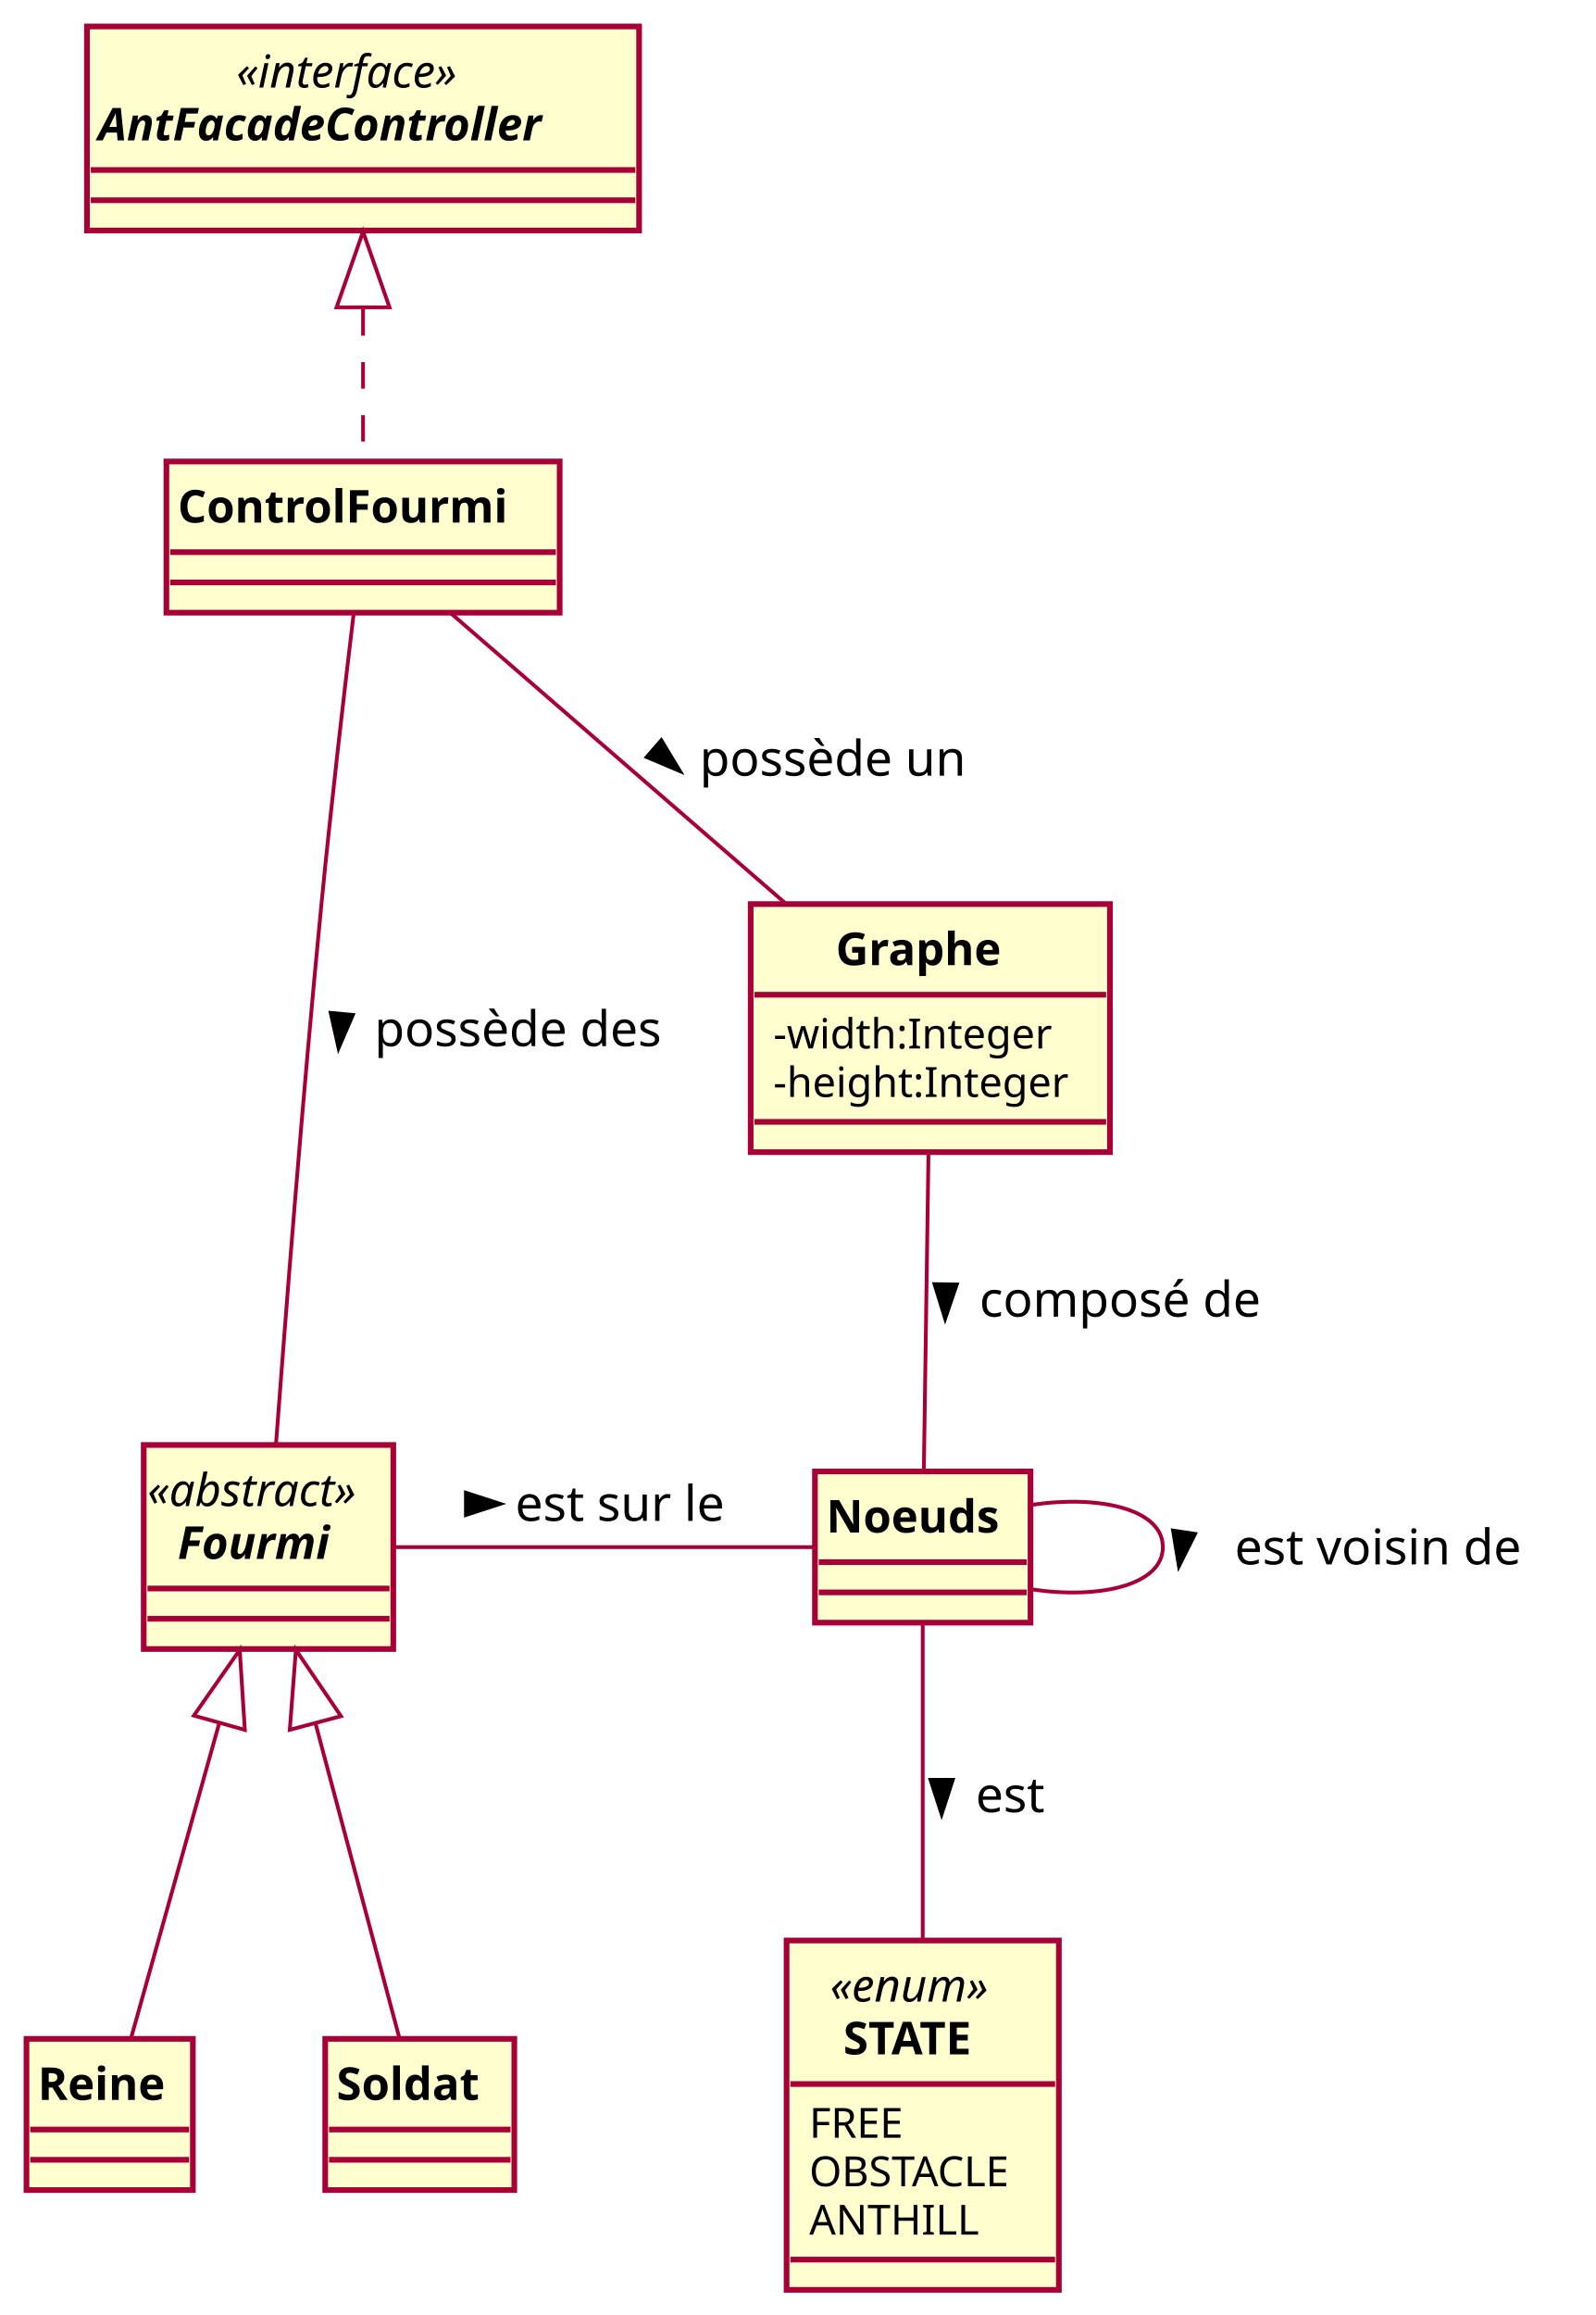
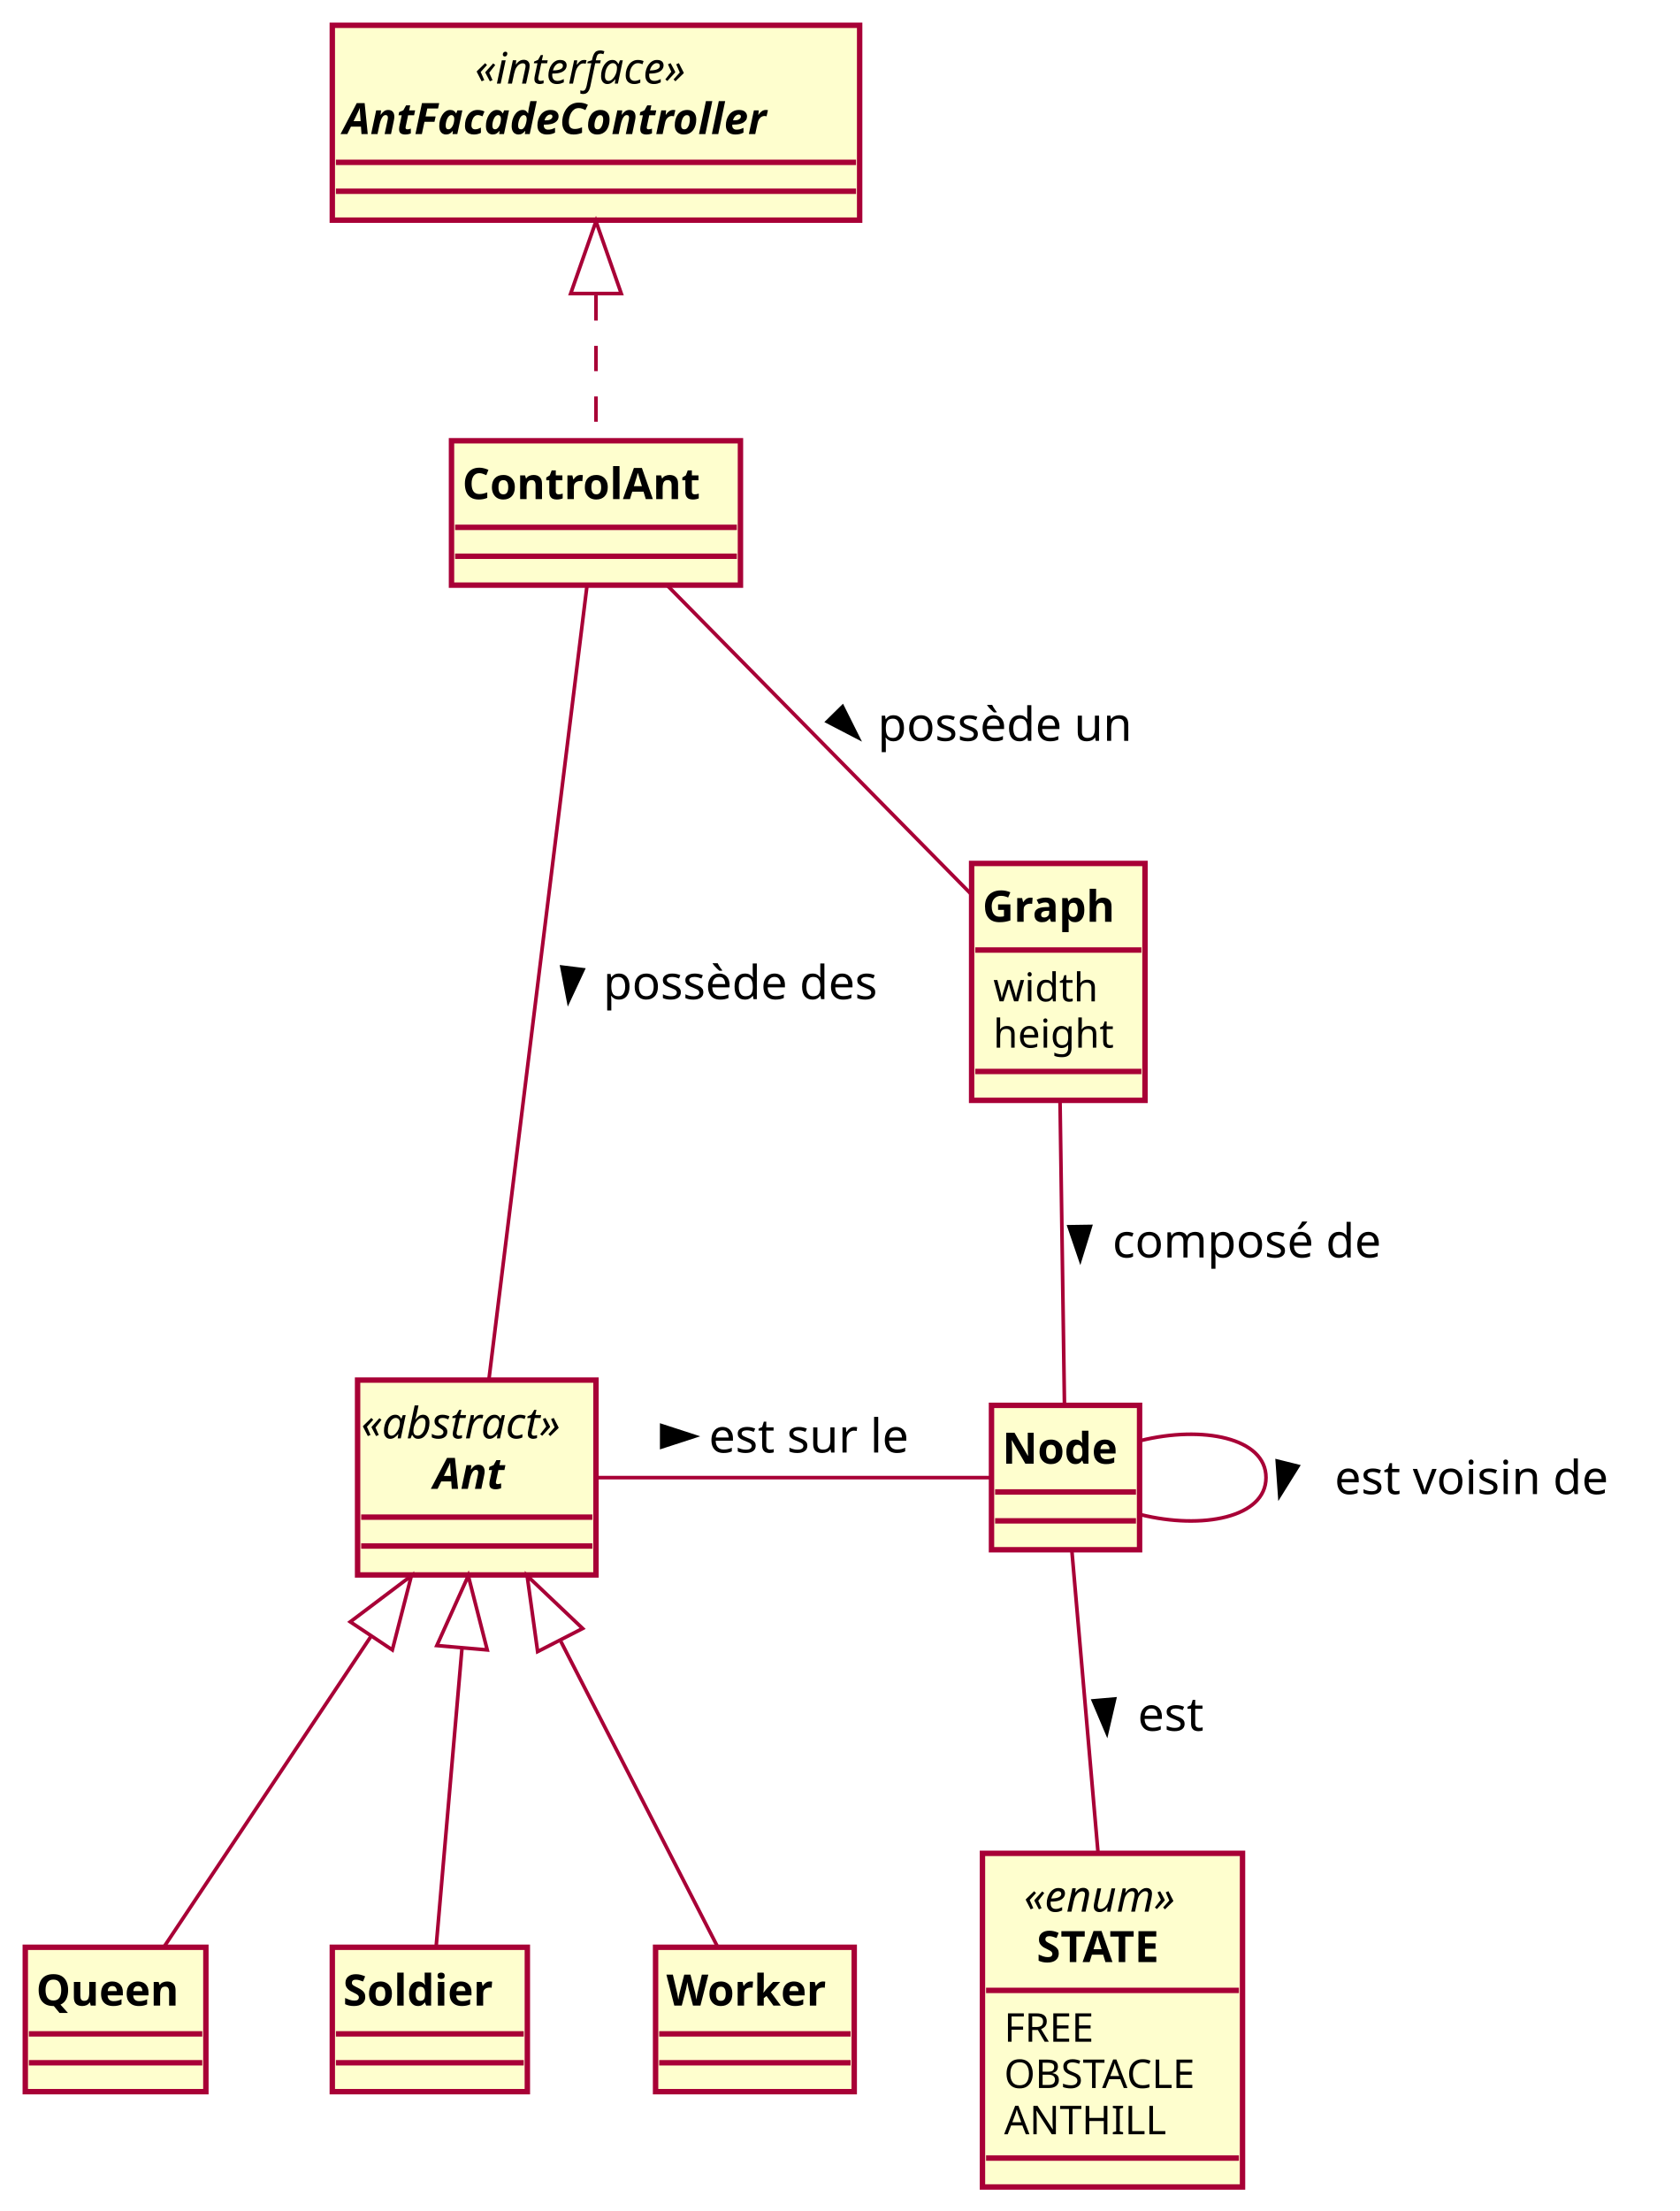
- <svg xmlns="http://www.w3.org/2000/svg" contentScriptType="application/ecmascript" contentStyleType="text/css" height="612px" preserveAspectRatio="none" style="width:422px;height:612px;" version="1.1" viewBox="0 0 422 612" width="422px" zoomAndPan="magnify">
+ <svg xmlns="http://www.w3.org/2000/svg" contentScriptType="application/ecmascript" contentStyleType="text/css" height="612px" preserveAspectRatio="none" style="width:465px;height:612px;" version="1.1" viewBox="0 0 465 612" width="465px" zoomAndPan="magnify">
  <defs />
  <g>
-     <rect codeLine="10" fill="#FEFECE" height="53.938" id="AntFacadeController" style="stroke:#A80036;stroke-width:1.5;" width="146" x="23" y="7" />
-     <text fill="#000000" font-family="sans-serif" font-size="12" font-style="italic" lengthAdjust="spacing" textLength="67" x="62.5" y="23.139">«interface»</text>
-     <text fill="#000000" font-family="sans-serif" font-size="12" font-style="italic" font-weight="bold" lengthAdjust="spacing" textLength="140" x="26" y="37.107">AntFacadeController</text>
-     <line style="stroke:#A80036;stroke-width:1.5;" x1="24" x2="168" y1="44.938" y2="44.938" />
-     <line style="stroke:#A80036;stroke-width:1.5;" x1="24" x2="168" y1="52.938" y2="52.938" />
-     <rect codeLine="14" fill="#FEFECE" height="92.352" id="STATE" style="stroke:#A80036;stroke-width:1.5;" width="72" x="208" y="513" />
-     <text fill="#000000" font-family="sans-serif" font-size="12" font-style="italic" lengthAdjust="spacing" textLength="49" x="219.5" y="529.139">«enum»</text>
-     <text fill="#000000" font-family="sans-serif" font-size="12" font-weight="bold" lengthAdjust="spacing" textLength="42" x="223" y="543.107">STATE</text>
-     <line style="stroke:#A80036;stroke-width:1.5;" x1="209" x2="279" y1="550.938" y2="550.938" />
-     <text fill="#000000" font-family="sans-serif" font-size="11" lengthAdjust="spacing" textLength="28" x="214" y="565.148">FREE</text>
-     <text fill="#000000" font-family="sans-serif" font-size="11" lengthAdjust="spacing" textLength="60" x="214" y="577.953">OBSTACLE</text>
-     <text fill="#000000" font-family="sans-serif" font-size="11" lengthAdjust="spacing" textLength="46" x="214" y="590.757">ANTHILL</text>
-     <line style="stroke:#A80036;stroke-width:1.5;" x1="209" x2="279" y1="597.352" y2="597.352" />
-     <rect codeLine="21" fill="#FEFECE" height="65.578" id="Graphe" style="stroke:#A80036;stroke-width:1.5;" width="95" x="198.5" y="239" />
-     <text fill="#000000" font-family="sans-serif" font-size="12" font-weight="bold" lengthAdjust="spacing" textLength="50" x="221" y="255.139">Graphe</text>
-     <line style="stroke:#A80036;stroke-width:1.5;" x1="199.5" x2="292.5" y1="262.969" y2="262.969" />
-     <text fill="#000000" font-family="sans-serif" font-size="11" lengthAdjust="spacing" textLength="78" x="204.5" y="277.179">-width:Integer</text>
-     <text fill="#000000" font-family="sans-serif" font-size="11" lengthAdjust="spacing" textLength="83" x="204.5" y="289.984">-height:Integer</text>
-     <line style="stroke:#A80036;stroke-width:1.5;" x1="199.5" x2="292.5" y1="296.578" y2="296.578" />
-     <rect codeLine="25" fill="#FEFECE" height="39.969" id="Noeuds" style="stroke:#A80036;stroke-width:1.5;" width="57" x="215.5" y="389" />
-     <text fill="#000000" font-family="sans-serif" font-size="12" font-weight="bold" lengthAdjust="spacing" textLength="51" x="218.5" y="405.139">Noeuds</text>
-     <line style="stroke:#A80036;stroke-width:1.5;" x1="216.5" x2="271.5" y1="412.969" y2="412.969" />
-     <line style="stroke:#A80036;stroke-width:1.5;" x1="216.5" x2="271.5" y1="420.969" y2="420.969" />
-     <rect codeLine="28" fill="#FEFECE" height="53.938" id="Fourmi" style="stroke:#A80036;stroke-width:1.5;" width="66" x="38" y="382" />
-     <text fill="#000000" font-family="sans-serif" font-size="12" font-style="italic" lengthAdjust="spacing" textLength="64" x="39" y="398.139">«abstract»</text>
-     <text fill="#000000" font-family="sans-serif" font-size="12" font-style="italic" font-weight="bold" lengthAdjust="spacing" textLength="48" x="47" y="412.107">Fourmi</text>
-     <line style="stroke:#A80036;stroke-width:1.5;" x1="39" x2="103" y1="419.938" y2="419.938" />
-     <line style="stroke:#A80036;stroke-width:1.5;" x1="39" x2="103" y1="427.938" y2="427.938" />
-     <rect codeLine="32" fill="#FEFECE" height="39.969" id="Reine" style="stroke:#A80036;stroke-width:1.5;" width="44" x="7" y="539" />
-     <text fill="#000000" font-family="sans-serif" font-size="12" font-weight="bold" lengthAdjust="spacing" textLength="38" x="10" y="555.139">Reine</text>
-     <line style="stroke:#A80036;stroke-width:1.5;" x1="8" x2="50" y1="562.969" y2="562.969" />
-     <line style="stroke:#A80036;stroke-width:1.5;" x1="8" x2="50" y1="570.969" y2="570.969" />
-     <rect codeLine="36" fill="#FEFECE" height="39.969" id="Soldat" style="stroke:#A80036;stroke-width:1.5;" width="50" x="86" y="539" />
-     <text fill="#000000" font-family="sans-serif" font-size="12" font-weight="bold" lengthAdjust="spacing" textLength="44" x="89" y="555.139">Soldat</text>
-     <line style="stroke:#A80036;stroke-width:1.5;" x1="87" x2="135" y1="562.969" y2="562.969" />
-     <line style="stroke:#A80036;stroke-width:1.5;" x1="87" x2="135" y1="570.969" y2="570.969" />
-     <rect codeLine="40" fill="#FEFECE" height="39.969" id="ControlFourmi" style="stroke:#A80036;stroke-width:1.5;" width="104" x="44" y="122" />
-     <text fill="#000000" font-family="sans-serif" font-size="12" font-weight="bold" lengthAdjust="spacing" textLength="98" x="47" y="138.139">ControlFourmi</text>
-     <line style="stroke:#A80036;stroke-width:1.5;" x1="45" x2="147" y1="145.969" y2="145.969" />
-     <line style="stroke:#A80036;stroke-width:1.5;" x1="45" x2="147" y1="153.969" y2="153.969" />
-     <path d="M57.965,455.555 C50.15,483.465 40.608,517.543 34.666,538.764 " fill="none" id="Fourmi-backto-Reine" style="stroke:#A80036;stroke-width:1.0;" />
-     <polygon fill="none" points="51.261,453.536,63.394,436.164,64.742,457.311,51.261,453.536" style="stroke:#A80036;stroke-width:1.0;" />
-     <path d="M83.415,455.555 C90.857,483.465 99.945,517.543 105.604,538.764 " fill="none" id="Fourmi-backto-Soldat" style="stroke:#A80036;stroke-width:1.0;" />
-     <polygon fill="none" points="76.633,457.292,78.244,436.164,90.161,453.685,76.633,457.292" style="stroke:#A80036;stroke-width:1.0;" />
-     <path d="M96,81.736 C96,95.862 96,110.567 96,121.915 " fill="none" id="AntFacadeController-backto-ControlFourmi" style="stroke:#A80036;stroke-width:1.0;stroke-dasharray:7.0,7.0;" />
-     <polygon fill="none" points="89,81.253,96,61.253,103,81.253,89,81.253" style="stroke:#A80036;stroke-width:1.0;" />
-     <path codeLine="44" d="M272.734,397.847 C290.548,395.157 307.5,398.875 307.5,409 C307.5,419.125 290.548,422.843 272.734,420.153 " fill="none" id="Noeuds-Noeuds" style="stroke:#A80036;stroke-width:1.0;" />
-     <polygon fill="#000000" points="311.753,414.01,316.01,405.505,310.198,404.628,311.753,414.01" style="stroke:#000000;stroke-width:1.0;" />
-     <text fill="#000000" font-family="sans-serif" font-size="13" lengthAdjust="spacing" textLength="83" x="326.5" y="413.567">est voisin de</text>
-     <path codeLine="45" d="M119.109,162.028 C142.695,182.469 179.709,214.548 207.687,238.795 " fill="none" id="ControlFourmi-Graphe" style="stroke:#A80036;stroke-width:1.0;" />
-     <polygon fill="#000000" points="179.778,203.841,174.868,195.696,171.018,200.138,179.778,203.841" style="stroke:#000000;stroke-width:1.0;" />
-     <text fill="#000000" font-family="sans-serif" font-size="13" lengthAdjust="spacing" textLength="74" x="185" y="205.067">possède un</text>
-     <path codeLine="46" d="M93.545,162.045 C91.187,181.646 87.608,212.349 85,239 C80.068,289.399 75.478,348.319 72.974,381.889 " fill="none" id="ControlFourmi-Fourmi" style="stroke:#A80036;stroke-width:1.0;" />
-     <polygon fill="#000000" points="89.534,277.045,93.303,268.313,87.451,267.765,89.534,277.045" style="stroke:#000000;stroke-width:1.0;" />
-     <text fill="#000000" font-family="sans-serif" font-size="13" lengthAdjust="spacing" textLength="81" x="99" y="276.567">possède des</text>
-     <path codeLine="47" d="M245.516,305.164 C245.134,331.297 244.615,366.878 244.294,388.873 " fill="none" id="Graphe-Noeuds" style="stroke:#A80036;stroke-width:1.0;" />
-     <polygon fill="#000000" points="249.927,348.566,252.998,339.565,247.12,339.479,249.927,348.566" style="stroke:#000000;stroke-width:1.0;" />
-     <text fill="#000000" font-family="sans-serif" font-size="13" lengthAdjust="spacing" textLength="79" x="259" y="348.067">composé de</text>
-     <path codeLine="48" d="M104.356,409 C136.561,409 184.814,409 215.335,409 " fill="none" id="Fourmi-Noeuds" style="stroke:#A80036;stroke-width:1.0;" />
-     <polygon fill="#000000" points="132.25,397.566,123.205,394.627,123.205,400.505,132.25,397.566" style="stroke:#000000;stroke-width:1.0;" />
-     <text fill="#000000" font-family="sans-serif" font-size="13" lengthAdjust="spacing" textLength="60" x="136.25" y="402.067">est sur le</text>
-     <path codeLine="49" d="M244,429.23 C244,450.581 244,484.954 244,512.961 " fill="none" id="Noeuds-STATE" style="stroke:#A80036;stroke-width:1.0;" />
-     <polygon fill="#000000" points="249,479.566,251.939,470.521,246.061,470.521,249,479.566" style="stroke:#000000;stroke-width:1.0;" />
-     <text fill="#000000" font-family="sans-serif" font-size="13" lengthAdjust="spacing" textLength="20" x="258" y="479.067">est</text>
+     <rect codeLine="10" fill="#FEFECE" height="53.938" id="AntFacadeController" style="stroke:#A80036;stroke-width:1.5;" width="146" x="92" y="7" />
+     <text fill="#000000" font-family="sans-serif" font-size="12" font-style="italic" lengthAdjust="spacing" textLength="67" x="131.5" y="23.139">«interface»</text>
+     <text fill="#000000" font-family="sans-serif" font-size="12" font-style="italic" font-weight="bold" lengthAdjust="spacing" textLength="140" x="95" y="37.107">AntFacadeController</text>
+     <line style="stroke:#A80036;stroke-width:1.5;" x1="93" x2="237" y1="44.938" y2="44.938" />
+     <line style="stroke:#A80036;stroke-width:1.5;" x1="93" x2="237" y1="52.938" y2="52.938" />
+     <rect codeLine="14" fill="#FEFECE" height="92.352" id="STATE" style="stroke:#A80036;stroke-width:1.5;" width="72" x="272" y="513" />
+     <text fill="#000000" font-family="sans-serif" font-size="12" font-style="italic" lengthAdjust="spacing" textLength="49" x="283.5" y="529.139">«enum»</text>
+     <text fill="#000000" font-family="sans-serif" font-size="12" font-weight="bold" lengthAdjust="spacing" textLength="42" x="287" y="543.107">STATE</text>
+     <line style="stroke:#A80036;stroke-width:1.5;" x1="273" x2="343" y1="550.938" y2="550.938" />
+     <text fill="#000000" font-family="sans-serif" font-size="11" lengthAdjust="spacing" textLength="28" x="278" y="565.148">FREE</text>
+     <text fill="#000000" font-family="sans-serif" font-size="11" lengthAdjust="spacing" textLength="60" x="278" y="577.953">OBSTACLE</text>
+     <text fill="#000000" font-family="sans-serif" font-size="11" lengthAdjust="spacing" textLength="46" x="278" y="590.757">ANTHILL</text>
+     <line style="stroke:#A80036;stroke-width:1.5;" x1="273" x2="343" y1="597.352" y2="597.352" />
+     <rect codeLine="21" fill="#FEFECE" height="65.578" id="Graph" style="stroke:#A80036;stroke-width:1.5;" width="48" x="269" y="239" />
+     <text fill="#000000" font-family="sans-serif" font-size="12" font-weight="bold" lengthAdjust="spacing" textLength="42" x="272" y="255.139">Graph</text>
+     <line style="stroke:#A80036;stroke-width:1.5;" x1="270" x2="316" y1="262.969" y2="262.969" />
+     <text fill="#000000" font-family="sans-serif" font-size="11" lengthAdjust="spacing" textLength="30" x="275" y="277.179">width</text>
+     <text fill="#000000" font-family="sans-serif" font-size="11" lengthAdjust="spacing" textLength="35" x="275" y="289.984">height</text>
+     <line style="stroke:#A80036;stroke-width:1.5;" x1="270" x2="316" y1="296.578" y2="296.578" />
+     <rect codeLine="25" fill="#FEFECE" height="39.969" id="Node" style="stroke:#A80036;stroke-width:1.5;" width="41" x="274.5" y="389" />
+     <text fill="#000000" font-family="sans-serif" font-size="12" font-weight="bold" lengthAdjust="spacing" textLength="35" x="277.5" y="405.139">Node</text>
+     <line style="stroke:#A80036;stroke-width:1.5;" x1="275.5" x2="314.5" y1="412.969" y2="412.969" />
+     <line style="stroke:#A80036;stroke-width:1.5;" x1="275.5" x2="314.5" y1="420.969" y2="420.969" />
+     <rect codeLine="28" fill="#FEFECE" height="53.938" id="Ant" style="stroke:#A80036;stroke-width:1.5;" width="66" x="99" y="382" />
+     <text fill="#000000" font-family="sans-serif" font-size="12" font-style="italic" lengthAdjust="spacing" textLength="64" x="100" y="398.139">«abstract»</text>
+     <text fill="#000000" font-family="sans-serif" font-size="12" font-style="italic" font-weight="bold" lengthAdjust="spacing" textLength="24" x="120" y="412.107">Ant</text>
+     <line style="stroke:#A80036;stroke-width:1.5;" x1="100" x2="164" y1="419.938" y2="419.938" />
+     <line style="stroke:#A80036;stroke-width:1.5;" x1="100" x2="164" y1="427.938" y2="427.938" />
+     <rect codeLine="32" fill="#FEFECE" height="39.969" id="Queen" style="stroke:#A80036;stroke-width:1.5;" width="50" x="7" y="539" />
+     <text fill="#000000" font-family="sans-serif" font-size="12" font-weight="bold" lengthAdjust="spacing" textLength="44" x="10" y="555.139">Queen</text>
+     <line style="stroke:#A80036;stroke-width:1.5;" x1="8" x2="56" y1="562.969" y2="562.969" />
+     <line style="stroke:#A80036;stroke-width:1.5;" x1="8" x2="56" y1="570.969" y2="570.969" />
+     <rect codeLine="36" fill="#FEFECE" height="39.969" id="Soldier" style="stroke:#A80036;stroke-width:1.5;" width="54" x="92" y="539" />
+     <text fill="#000000" font-family="sans-serif" font-size="12" font-weight="bold" lengthAdjust="spacing" textLength="48" x="95" y="555.139">Soldier</text>
+     <line style="stroke:#A80036;stroke-width:1.5;" x1="93" x2="145" y1="562.969" y2="562.969" />
+     <line style="stroke:#A80036;stroke-width:1.5;" x1="93" x2="145" y1="570.969" y2="570.969" />
+     <rect codeLine="40" fill="#FEFECE" height="39.969" id="Worker" style="stroke:#A80036;stroke-width:1.5;" width="55" x="181.5" y="539" />
+     <text fill="#000000" font-family="sans-serif" font-size="12" font-weight="bold" lengthAdjust="spacing" textLength="49" x="184.5" y="555.139">Worker</text>
+     <line style="stroke:#A80036;stroke-width:1.5;" x1="182.5" x2="235.5" y1="562.969" y2="562.969" />
+     <line style="stroke:#A80036;stroke-width:1.5;" x1="182.5" x2="235.5" y1="570.969" y2="570.969" />
+     <rect codeLine="43" fill="#FEFECE" height="39.969" id="ControlAnt" style="stroke:#A80036;stroke-width:1.5;" width="80" x="125" y="122" />
+     <text fill="#000000" font-family="sans-serif" font-size="12" font-weight="bold" lengthAdjust="spacing" textLength="74" x="128" y="138.139">ControlAnt</text>
+     <line style="stroke:#A80036;stroke-width:1.5;" x1="126" x2="204" y1="145.969" y2="145.969" />
+     <line style="stroke:#A80036;stroke-width:1.5;" x1="126" x2="204" y1="153.969" y2="153.969" />
+     <path d="M102.586,453.121 C83.694,481.459 60.052,516.922 45.49,538.764 " fill="none" id="Ant-backto-Queen" style="stroke:#A80036;stroke-width:1.0;" />
+     <polygon fill="none" points="96.972,448.922,113.891,436.164,108.621,456.688,96.972,448.922" style="stroke:#A80036;stroke-width:1.0;" />
+     <path d="M127.894,456.374 C125.489,484.128 122.575,517.75 120.754,538.764 " fill="none" id="Ant-backto-Soldier" style="stroke:#A80036;stroke-width:1.0;" />
+     <polygon fill="none" points="120.945,455.485,129.646,436.164,134.893,456.694,120.945,455.485" style="stroke:#A80036;stroke-width:1.0;" />
+     <path d="M155.272,454.334 C169.712,482.465 187.56,517.233 198.612,538.764 " fill="none" id="Ant-backto-Worker" style="stroke:#A80036;stroke-width:1.0;" />
+     <polygon fill="none" points="148.85,457.153,145.944,436.164,161.305,450.76,148.85,457.153" style="stroke:#A80036;stroke-width:1.0;" />
+     <path d="M165,81.736 C165,95.862 165,110.567 165,121.915 " fill="none" id="AntFacadeController-backto-ControlAnt" style="stroke:#A80036;stroke-width:1.0;stroke-dasharray:7.0,7.0;" />
+     <polygon fill="none" points="158,81.253,165,61.253,172,81.253,158,81.253" style="stroke:#A80036;stroke-width:1.0;" />
+     <path codeLine="47" d="M315.781,398.759 C332.812,394.524 350.5,397.938 350.5,409 C350.5,420.062 332.812,423.476 315.781,419.241 " fill="none" id="Node-Node" style="stroke:#A80036;stroke-width:1.0;" />
+     <polygon fill="#000000" points="354.293,413.919,359.328,405.85,353.624,404.432,354.293,413.919" style="stroke:#000000;stroke-width:1.0;" />
+     <text fill="#000000" font-family="sans-serif" font-size="13" lengthAdjust="spacing" textLength="83" x="369.5" y="413.567">est voisin de</text>
+     <path codeLine="48" d="M184.72,162.028 C207.3,184.961 244.306,222.545 268.662,247.281 " fill="none" id="ControlAnt-Graph" style="stroke:#A80036;stroke-width:1.0;" />
+     <polygon fill="#000000" points="237.508,204.129,233.256,195.622,229.068,199.746,237.508,204.129" style="stroke:#000000;stroke-width:1.0;" />
+     <text fill="#000000" font-family="sans-serif" font-size="13" lengthAdjust="spacing" textLength="74" x="243" y="205.067">possède un</text>
+     <path codeLine="49" d="M162.52,162.068 C156.674,209.367 142.026,327.882 135.377,381.677 " fill="none" id="ControlAnt-Ant" style="stroke:#A80036;stroke-width:1.0;" />
+     <polygon fill="#000000" points="157.387,277.029,161.413,268.412,155.579,267.691,157.387,277.029" style="stroke:#000000;stroke-width:1.0;" />
+     <text fill="#000000" font-family="sans-serif" font-size="13" lengthAdjust="spacing" textLength="81" x="167" y="276.567">possède des</text>
+     <path codeLine="50" d="M293.484,305.164 C293.866,331.297 294.385,366.878 294.706,388.873 " fill="none" id="Graph-Node" style="stroke:#A80036;stroke-width:1.0;" />
+     <polygon fill="#000000" points="299.073,348.566,301.88,339.479,296.002,339.565,299.073,348.566" style="stroke:#000000;stroke-width:1.0;" />
+     <text fill="#000000" font-family="sans-serif" font-size="13" lengthAdjust="spacing" textLength="79" x="308" y="348.067">composé de</text>
+     <path codeLine="51" d="M165.379,409 C197.978,409 246.58,409 274.072,409 " fill="none" id="Ant-Node" style="stroke:#A80036;stroke-width:1.0;" />
+     <polygon fill="#000000" points="192.25,397.566,183.205,394.627,183.205,400.505,192.25,397.566" style="stroke:#000000;stroke-width:1.0;" />
+     <text fill="#000000" font-family="sans-serif" font-size="13" lengthAdjust="spacing" textLength="60" x="196.25" y="402.067">est sur le</text>
+     <path codeLine="52" d="M296.753,429.23 C298.604,450.581 301.583,484.954 304.01,512.961 " fill="none" id="Node-STATE" style="stroke:#A80036;stroke-width:1.0;" />
+     <polygon fill="#000000" points="306.432,479.548,308.579,470.283,302.723,470.79,306.432,479.548" style="stroke:#000000;stroke-width:1.0;" />
+     <text fill="#000000" font-family="sans-serif" font-size="13" lengthAdjust="spacing" textLength="20" x="315" y="479.067">est</text>
  </g>
</svg>
